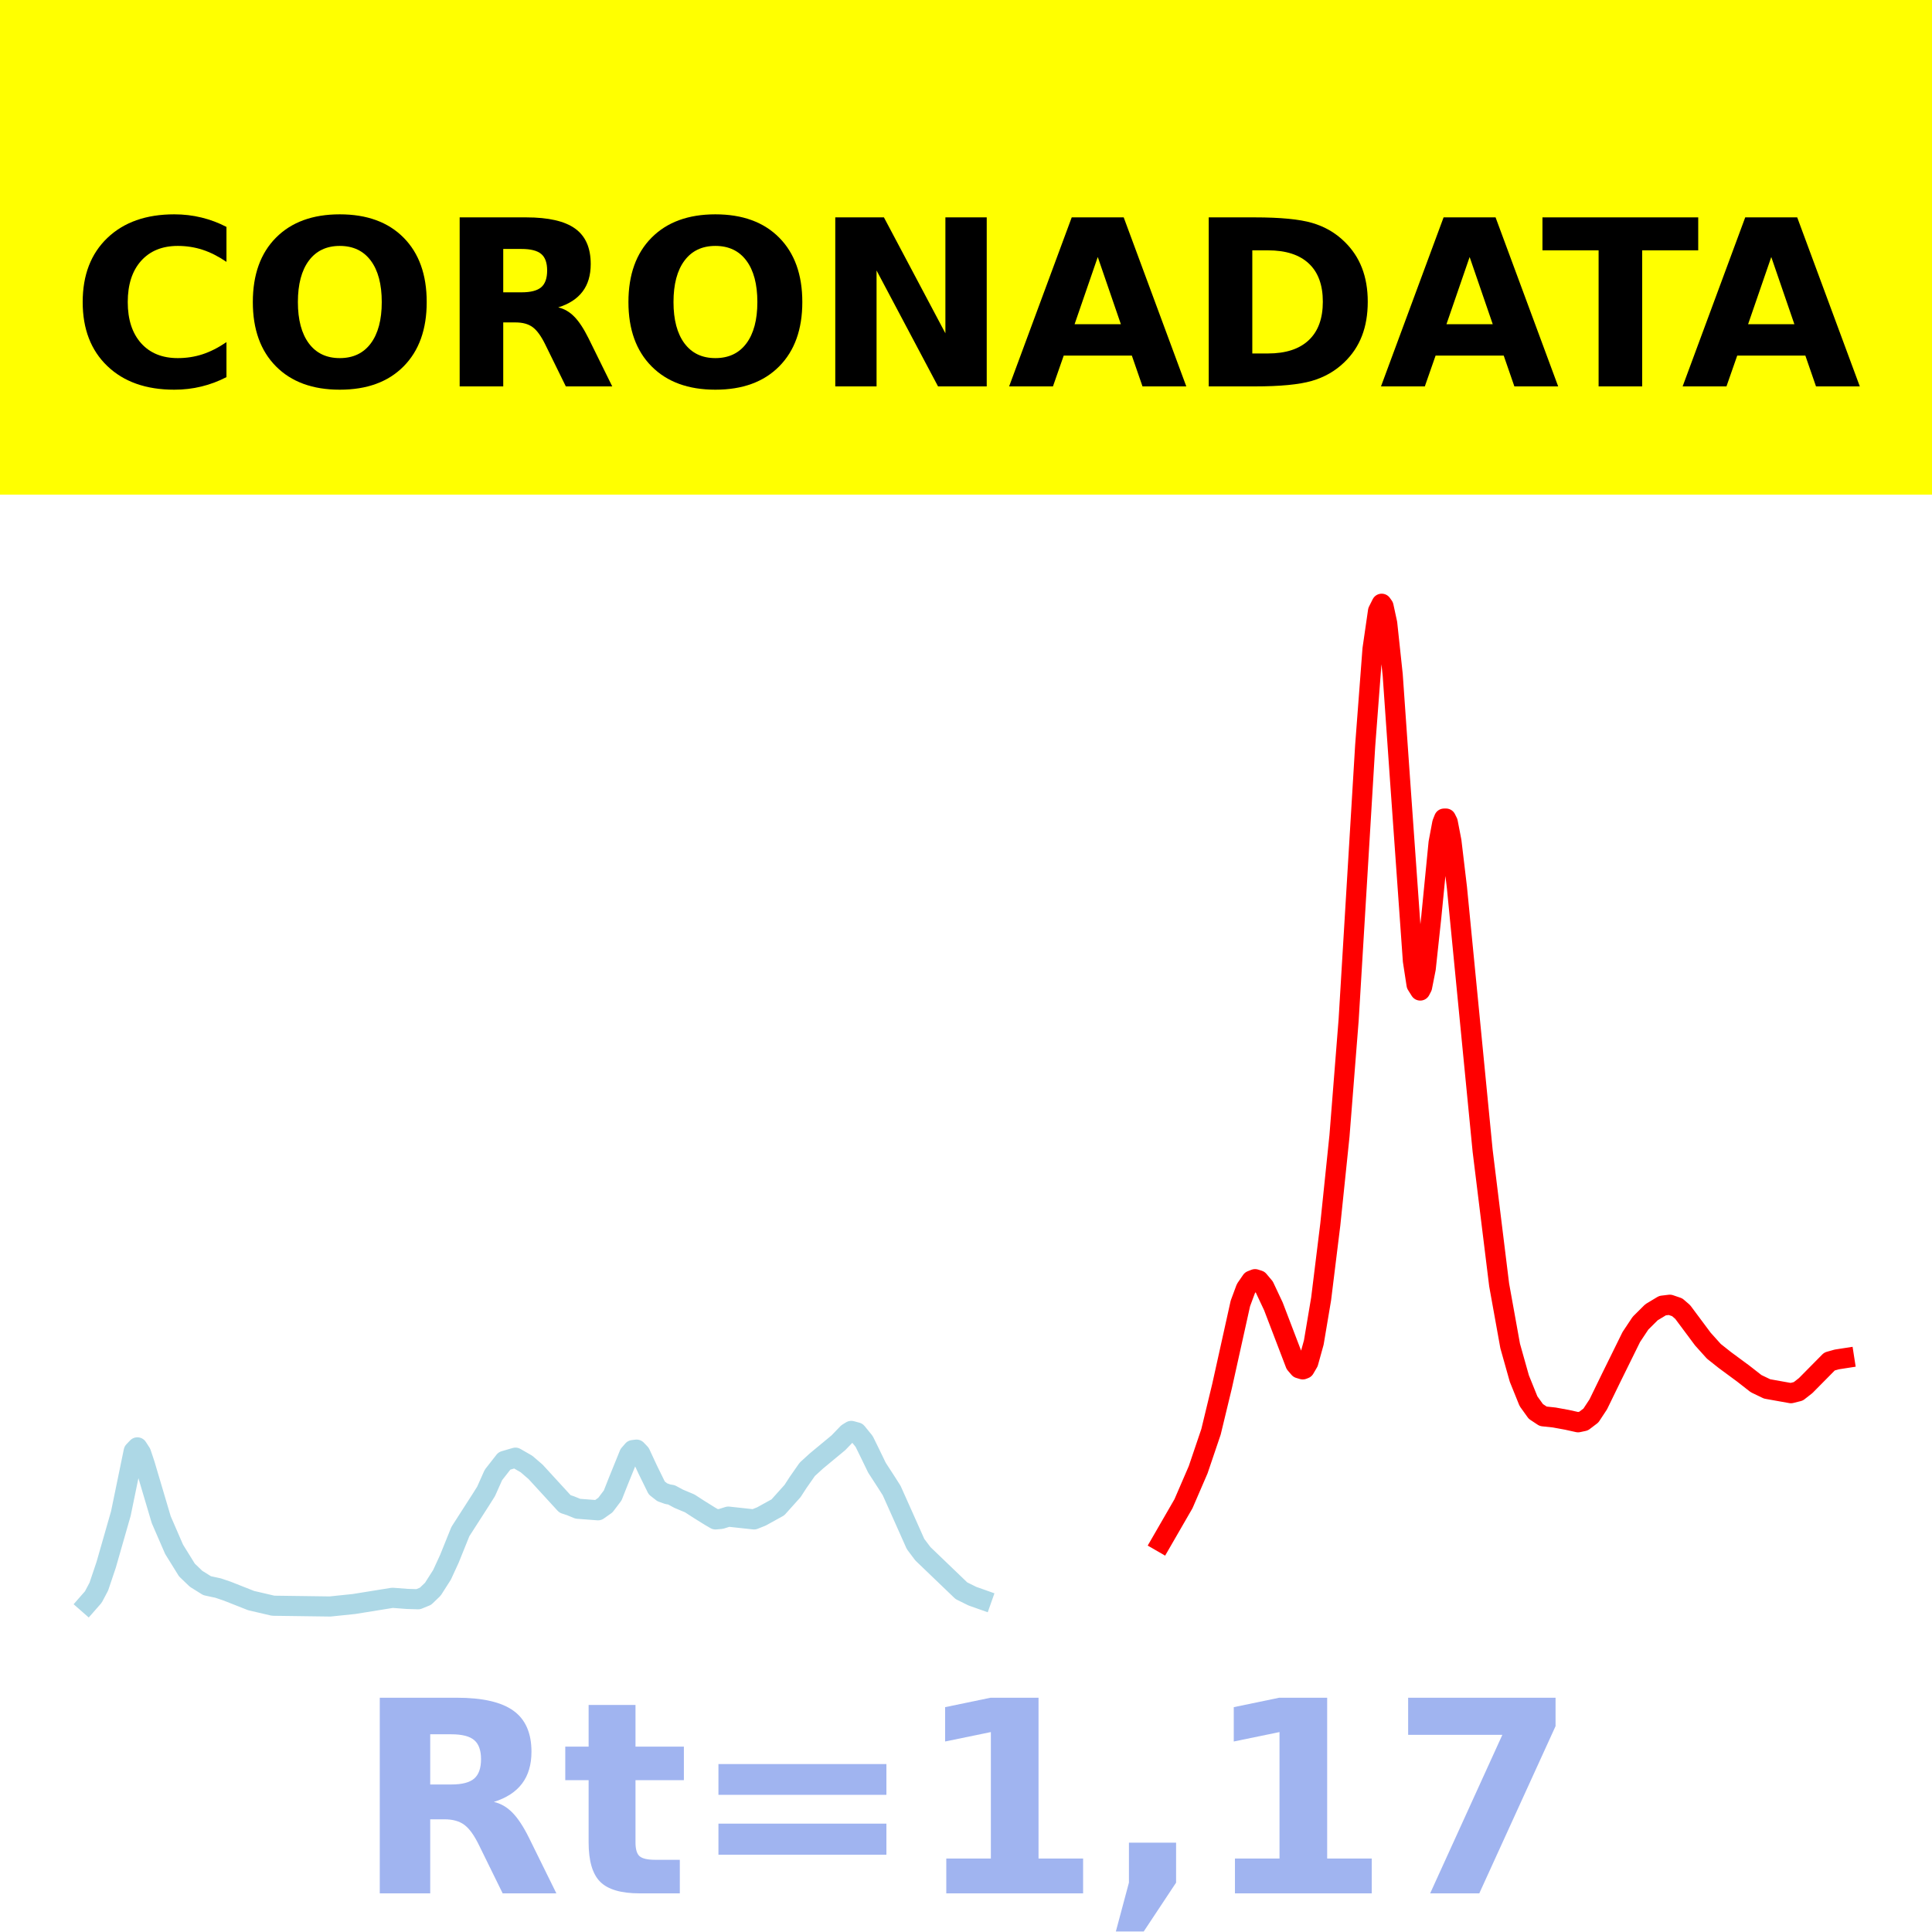
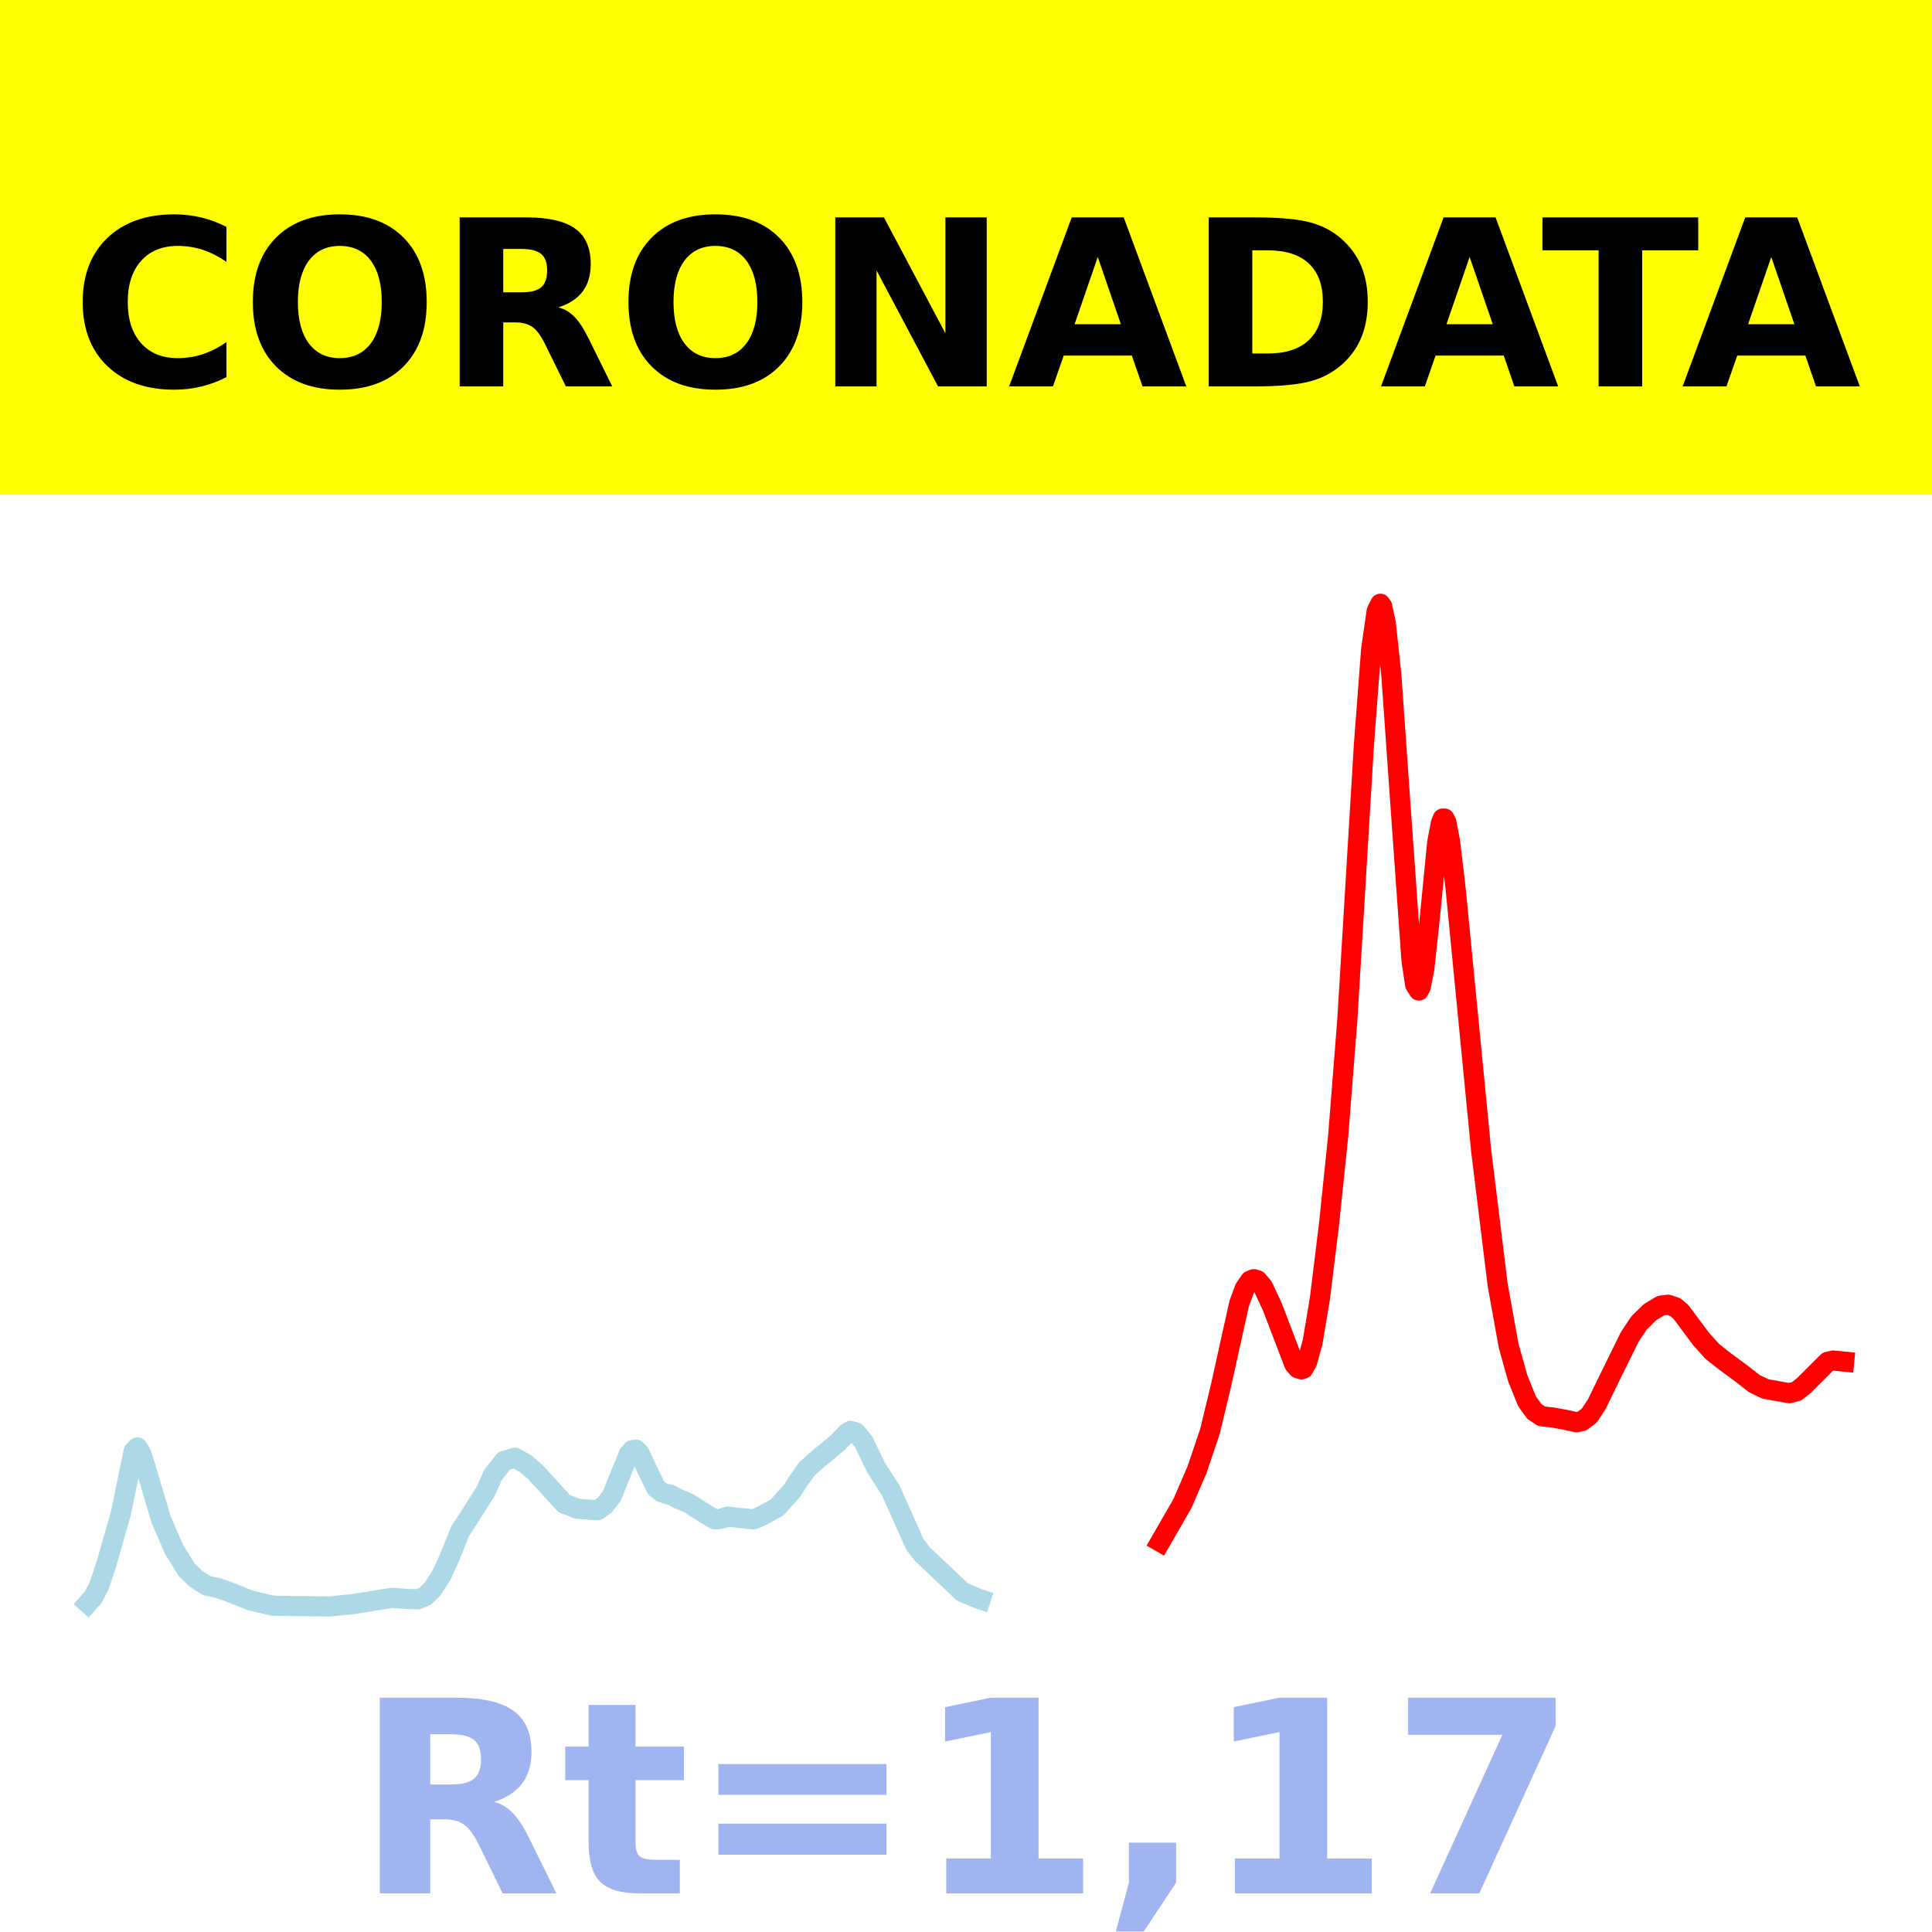
<svg xmlns="http://www.w3.org/2000/svg" xmlns:xlink="http://www.w3.org/1999/xlink" height="144pt" version="1.1" viewBox="0 0 144 144" width="144pt">
  <defs>
    <style type="text/css">*{stroke-linecap:butt;stroke-linejoin:round;}</style>
  </defs>
  <g id="figure_1">
    <g id="patch_1">
      <path d="M 0 144  L 144 144  L 144 0  L 0 0  z " style="fill:#ffffff;" />
    </g>
    <g id="axes_1">
      <g id="patch_2">
        <path d="M 0 144  L 144 144  L 144 0  L 0 0  z " style="fill:#ffffff;" />
      </g>
      <g id="line2d_1">
-         <path clip-path="url(#p7ec28cf266)" d="M 6.545 119.5  L 6.956 119.031  L 7.366 118.256  L 7.913 116.631  L 9.008 112.81  L 9.965 108.165  L 10.239 107.878  L 10.512 108.301  L 10.786 109.119  L 12.017 113.268  L 12.975 115.475  L 13.932 117.019  L 14.616 117.676  L 15.437 118.188  L 16.258 118.365  L 16.942 118.597  L 18.72 119.299  L 20.361 119.681  L 24.602 119.738  L 26.38 119.554  L 29.253 119.091  L 30.347 119.174  L 31.168 119.199  L 31.715 118.975  L 32.262 118.45  L 32.946 117.377  L 33.493 116.188  L 34.314 114.154  L 35.819 111.811  L 36.229 111.161  L 36.776 109.936  L 37.597 108.886  L 38.418 108.646  L 39.239 109.117  L 39.922 109.705  L 42.111 112.093  L 42.522 112.229  L 43.069 112.453  L 44.573 112.568  L 45.121 112.182  L 45.668 111.458  L 46.078 110.418  L 46.899 108.396  L 47.172 108.081  L 47.446 108.047  L 47.72 108.334  L 48.267 109.512  L 48.951 110.905  L 49.361 111.225  L 49.771 111.371  L 50.045 111.417  L 50.592 111.711  L 51.413 112.056  L 52.097 112.499  L 52.918 113.01  L 53.328 113.248  L 53.738 113.211  L 54.286 113.04  L 56.201 113.248  L 56.748 113.029  L 57.979 112.35  L 59.073 111.131  L 59.484 110.497  L 60.168 109.517  L 60.852 108.892  L 62.493 107.532  L 63.177 106.821  L 63.451 106.652  L 63.861 106.764  L 64.408 107.436  L 64.818 108.269  L 65.366 109.399  L 66.05 110.453  L 66.46 111.098  L 67.417 113.236  L 68.238 115.079  L 68.785 115.807  L 71.658 118.564  L 72.479 118.97  L 73.163 119.212  L 73.163 119.212  " style="fill:none;stroke:#add8e6;stroke-linecap:square;stroke-width:1.5;" />
+         <path clip-path="url(#p93801b3fb6)" d="M 6.545 119.5  L 6.955 119.031  L 7.365 118.256  L 7.912 116.631  L 9.005 112.81  L 9.962 108.165  L 10.235 107.878  L 10.508 108.301  L 10.782 109.119  L 12.011 113.268  L 12.968 115.475  L 13.924 117.019  L 14.608 117.676  L 15.428 118.188  L 16.247 118.365  L 16.931 118.597  L 18.707 119.299  L 20.347 119.681  L 24.583 119.738  L 26.359 119.554  L 29.229 119.091  L 30.322 119.174  L 31.142 119.199  L 31.689 118.975  L 32.235 118.45  L 32.919 117.377  L 33.465 116.188  L 34.285 114.154  L 35.788 111.811  L 36.198 111.161  L 36.745 109.936  L 37.565 108.886  L 38.385 108.646  L 39.204 109.117  L 39.888 109.705  L 42.074 112.093  L 42.484 112.229  L 43.031 112.453  L 44.534 112.568  L 45.08 112.182  L 45.627 111.458  L 46.037 110.418  L 46.857 108.396  L 47.13 108.081  L 47.403 108.047  L 47.677 108.334  L 48.223 109.512  L 48.906 110.905  L 49.316 111.225  L 49.726 111.371  L 50 111.417  L 50.546 111.711  L 51.366 112.056  L 52.049 112.499  L 52.869 113.01  L 53.279 113.248  L 53.689 113.211  L 54.236 113.04  L 56.149 113.248  L 56.695 113.029  L 57.925 112.35  L 59.018 111.131  L 59.428 110.497  L 60.112 109.517  L 60.795 108.892  L 62.435 107.532  L 63.118 106.821  L 63.391 106.652  L 63.801 106.764  L 64.348 107.436  L 64.758 108.269  L 65.304 109.399  L 65.987 110.453  L 66.397 111.098  L 67.354 113.236  L 68.174 115.079  L 68.72 115.807  L 71.727 118.649  L 72.82 119.12  L 73.093 119.212  L 73.093 119.212  " style="fill:none;stroke:#add8e6;stroke-linecap:square;stroke-width:1.5;" />
      </g>
      <g id="line2d_2">
-         <path clip-path="url(#p7ec28cf266)" d="M 86.568 114.924  L 88.21 112.079  L 89.304 109.546  L 90.262 106.718  L 91.082 103.322  L 92.45 97.153  L 92.861 96.045  L 93.271 95.449  L 93.545 95.342  L 93.818 95.428  L 94.229 95.917  L 94.913 97.371  L 96.554 101.663  L 96.828 101.984  L 97.101 102.065  L 97.238 102.012  L 97.512 101.542  L 97.922 100.064  L 98.469 96.814  L 99.153 91.265  L 99.837 84.664  L 100.521 76.002  L 101.752 55.589  L 102.299 48.382  L 102.71 45.545  L 102.983 45  L 103.12 45.194  L 103.394 46.46  L 103.804 50.294  L 104.351 58.113  L 105.309 71.612  L 105.582 73.391  L 105.856 73.828  L 105.993 73.565  L 106.266 72.188  L 106.677 68.374  L 107.224 62.812  L 107.497 61.356  L 107.634 61.013  L 107.771 61.011  L 107.908 61.286  L 108.181 62.703  L 108.592 66.157  L 110.507 85.77  L 111.738 95.768  L 112.559 100.32  L 113.243 102.75  L 113.926 104.44  L 114.474 105.202  L 115.021 105.564  L 115.842 105.651  L 116.799 105.826  L 117.62 106.008  L 118.03 105.92  L 118.577 105.505  L 119.125 104.674  L 120.082 102.708  L 121.587 99.654  L 122.271 98.625  L 123.091 97.809  L 123.912 97.314  L 124.459 97.248  L 125.007 97.435  L 125.417 97.788  L 126.922 99.808  L 127.742 100.72  L 128.563 101.371  L 129.931 102.38  L 130.889 103.128  L 131.709 103.522  L 133.488 103.84  L 134.035 103.703  L 134.582 103.276  L 136.36 101.477  L 136.907 101.324  L 137.455 101.239  L 137.455 101.239  " style="fill:none;stroke:#ff0000;stroke-linecap:square;stroke-width:1.5;" />
+         <path clip-path="url(#p93801b3fb6)" d="M 86.485 114.924  L 88.125 112.079  L 89.218 109.546  L 90.174 106.718  L 90.994 103.322  L 92.361 97.153  L 92.771 96.045  L 93.18 95.449  L 93.454 95.342  L 93.727 95.428  L 94.137 95.917  L 94.82 97.371  L 96.46 101.663  L 96.733 101.984  L 97.007 102.065  L 97.143 102.012  L 97.417 101.542  L 97.827 100.064  L 98.373 96.814  L 99.056 91.265  L 99.74 84.664  L 100.423 76.002  L 101.653 55.589  L 102.199 48.382  L 102.609 45.545  L 102.883 45  L 103.019 45.194  L 103.292 46.46  L 103.702 50.294  L 104.249 58.113  L 105.206 71.612  L 105.479 73.391  L 105.752 73.828  L 105.889 73.565  L 106.162 72.188  L 106.572 68.374  L 107.119 62.812  L 107.392 61.356  L 107.529 61.013  L 107.665 61.011  L 107.802 61.286  L 108.075 62.703  L 108.485 66.157  L 110.398 85.77  L 111.628 95.768  L 112.448 100.32  L 113.131 102.75  L 113.814 104.44  L 114.361 105.202  L 114.908 105.564  L 115.727 105.651  L 116.684 105.826  L 117.504 106.008  L 117.914 105.92  L 118.46 105.505  L 119.007 104.674  L 119.964 102.708  L 121.467 99.654  L 122.15 98.625  L 122.97 97.809  L 123.79 97.314  L 124.336 97.248  L 124.883 97.435  L 125.293 97.788  L 126.796 99.808  L 127.616 100.72  L 128.436 101.371  L 129.802 102.38  L 130.759 103.128  L 131.579 103.522  L 133.355 103.84  L 133.902 103.703  L 134.448 103.275  L 136.225 101.501  L 136.635 101.406  L 137.455 101.486  L 137.455 101.486  " style="fill:none;stroke:#ff0000;stroke-linecap:square;stroke-width:1.5;" />
      </g>
      <g id="patch_3">
        <path d="M 0 144  L 0 0  " style="fill:none;stroke:#ffffff;stroke-linecap:square;stroke-linejoin:miter;stroke-width:0.8;" />
      </g>
      <g id="patch_4">
        <path d="M 144 144  L 144 0  " style="fill:none;stroke:#ffffff;stroke-linecap:square;stroke-linejoin:miter;stroke-width:0.8;" />
      </g>
      <g id="patch_5">
        <path d="M 0 144  L 144 144  " style="fill:none;stroke:#ffffff;stroke-linecap:square;stroke-linejoin:miter;stroke-width:0.8;" />
      </g>
      <g id="patch_6">
        <path d="M 0 0  L 144 0  " style="fill:none;stroke:#ffffff;stroke-linecap:square;stroke-linejoin:miter;stroke-width:0.8;" />
      </g>
    </g>
    <g id="text_1">
      <g id="patch_7">
        <path d="M -64.848 36.368  L 208.848 36.368  L 208.848 -7.654  L -64.848 -7.654  z " style="fill:#ffff00;stroke:#ffff00;stroke-linejoin:miter;" />
      </g>
      <g transform="translate(72 9.45018)scale(0.1728 -0.1728)" />
      <g transform="translate(-60.87375 28.8)scale(0.1728 -0.1728)">
        <defs>
          <path id="DejaVuSans-Bold-32" />
          <path d="M 67 4  Q 61.812 1.312 56.203 -0.047  Q 50.594 -1.422 44.484 -1.422  Q 26.266 -1.422 15.625 8.766  Q 4.984 18.953 4.984 36.375  Q 4.984 53.859 15.625 64.031  Q 26.266 74.219 44.484 74.219  Q 50.594 74.219 56.203 72.844  Q 61.812 71.484 67 68.797  L 67 53.719  Q 61.766 57.281 56.688 58.938  Q 51.609 60.594 46 60.594  Q 35.938 60.594 30.172 54.141  Q 24.422 47.703 24.422 36.375  Q 24.422 25.094 30.172 18.641  Q 35.938 12.203 46 12.203  Q 51.609 12.203 56.688 13.859  Q 61.766 15.531 67 19.094  z " id="DejaVuSans-Bold-67" />
          <path d="M 42.484 60.594  Q 33.891 60.594 29.156 54.25  Q 24.422 47.906 24.422 36.375  Q 24.422 24.906 29.156 18.547  Q 33.891 12.203 42.484 12.203  Q 51.125 12.203 55.859 18.547  Q 60.594 24.906 60.594 36.375  Q 60.594 47.906 55.859 54.25  Q 51.125 60.594 42.484 60.594  z M 42.484 74.219  Q 60.062 74.219 70.016 64.156  Q 79.984 54.109 79.984 36.375  Q 79.984 18.703 70.016 8.641  Q 60.062 -1.422 42.484 -1.422  Q 24.953 -1.422 14.969 8.641  Q 4.984 18.703 4.984 36.375  Q 4.984 54.109 14.969 64.156  Q 24.953 74.219 42.484 74.219  z " id="DejaVuSans-Bold-79" />
          <path d="M 35.891 40.578  Q 41.797 40.578 44.359 42.766  Q 46.922 44.969 46.922 50  Q 46.922 54.984 44.359 57.125  Q 41.797 59.281 35.891 59.281  L 27.984 59.281  L 27.984 40.578  z M 27.984 27.594  L 27.984 0  L 9.188 0  L 9.188 72.906  L 37.891 72.906  Q 52.297 72.906 59 68.062  Q 65.719 63.234 65.719 52.781  Q 65.719 45.562 62.219 40.922  Q 58.734 36.281 51.703 34.078  Q 55.562 33.203 58.609 30.094  Q 61.672 27 64.797 20.703  L 75 0  L 54.984 0  L 46.094 18.109  Q 43.406 23.578 40.641 25.578  Q 37.891 27.594 33.297 27.594  z " id="DejaVuSans-Bold-82" />
          <path d="M 9.188 72.906  L 30.172 72.906  L 56.688 22.906  L 56.688 72.906  L 74.516 72.906  L 74.516 0  L 53.516 0  L 27 50  L 27 0  L 9.188 0  z " id="DejaVuSans-Bold-78" />
          <path d="M 53.422 13.281  L 24.031 13.281  L 19.391 0  L 0.484 0  L 27.484 72.906  L 49.906 72.906  L 76.906 0  L 58.016 0  z M 28.719 26.812  L 48.688 26.812  L 38.719 55.812  z " id="DejaVuSans-Bold-65" />
          <path d="M 27.984 58.688  L 27.984 14.203  L 34.719 14.203  Q 46.234 14.203 52.312 19.922  Q 58.406 25.641 58.406 36.531  Q 58.406 47.359 52.344 53.016  Q 46.297 58.688 34.719 58.688  z M 9.188 72.906  L 29 72.906  Q 45.609 72.906 53.734 70.531  Q 61.859 68.172 67.672 62.5  Q 72.797 57.562 75.281 51.109  Q 77.781 44.672 77.781 36.531  Q 77.781 28.266 75.281 21.797  Q 72.797 15.328 67.672 10.406  Q 61.812 4.734 53.609 2.359  Q 45.406 0 29 0  L 9.188 0  z " id="DejaVuSans-Bold-68" />
          <path d="M 0.484 72.906  L 67.672 72.906  L 67.672 58.688  L 43.5 58.688  L 43.5 0  L 24.703 0  L 24.703 58.688  L 0.484 58.688  z " id="DejaVuSans-Bold-84" />
        </defs>
        <use xlink:href="#DejaVuSans-Bold-32" />
        <use x="34.814" xlink:href="#DejaVuSans-Bold-32" />
        <use x="69.629" xlink:href="#DejaVuSans-Bold-32" />
        <use x="104.443" xlink:href="#DejaVuSans-Bold-32" />
        <use x="139.258" xlink:href="#DejaVuSans-Bold-32" />
        <use x="174.072" xlink:href="#DejaVuSans-Bold-32" />
        <use x="208.887" xlink:href="#DejaVuSans-Bold-32" />
        <use x="243.701" xlink:href="#DejaVuSans-Bold-32" />
        <use x="278.516" xlink:href="#DejaVuSans-Bold-32" />
        <use x="313.33" xlink:href="#DejaVuSans-Bold-32" />
        <use x="348.145" xlink:href="#DejaVuSans-Bold-32" />
        <use x="382.959" xlink:href="#DejaVuSans-Bold-67" />
        <use x="456.348" xlink:href="#DejaVuSans-Bold-79" />
        <use x="541.357" xlink:href="#DejaVuSans-Bold-82" />
        <use x="618.359" xlink:href="#DejaVuSans-Bold-79" />
        <use x="703.369" xlink:href="#DejaVuSans-Bold-78" />
        <use x="787.061" xlink:href="#DejaVuSans-Bold-65" />
        <use x="864.453" xlink:href="#DejaVuSans-Bold-68" />
        <use x="947.461" xlink:href="#DejaVuSans-Bold-65" />
        <use x="1017.104" xlink:href="#DejaVuSans-Bold-84" />
        <use x="1077.566" xlink:href="#DejaVuSans-Bold-65" />
        <use x="1154.959" xlink:href="#DejaVuSans-Bold-32" />
        <use x="1189.773" xlink:href="#DejaVuSans-Bold-32" />
        <use x="1224.588" xlink:href="#DejaVuSans-Bold-32" />
        <use x="1259.402" xlink:href="#DejaVuSans-Bold-32" />
        <use x="1294.217" xlink:href="#DejaVuSans-Bold-32" />
        <use x="1329.031" xlink:href="#DejaVuSans-Bold-32" />
        <use x="1363.846" xlink:href="#DejaVuSans-Bold-32" />
        <use x="1398.66" xlink:href="#DejaVuSans-Bold-32" />
        <use x="1433.475" xlink:href="#DejaVuSans-Bold-32" />
        <use x="1468.289" xlink:href="#DejaVuSans-Bold-32" />
        <use x="1503.104" xlink:href="#DejaVuSans-Bold-32" />
      </g>
    </g>
    <g id="text_2">
      <g style="fill:#4169e1;opacity:0.5;" transform="translate(26.46875 141.12)scale(0.2 -0.2)">
        <defs>
          <path d="M 27.484 70.219  L 27.484 54.688  L 45.516 54.688  L 45.516 42.188  L 27.484 42.188  L 27.484 19  Q 27.484 15.188 29 13.844  Q 30.516 12.5 35.016 12.5  L 44 12.5  L 44 0  L 29 0  Q 18.656 0 14.328 4.312  Q 10.016 8.641 10.016 19  L 10.016 42.188  L 1.312 42.188  L 1.312 54.688  L 10.016 54.688  L 10.016 70.219  z " id="DejaVuSans-Bold-116" />
          <path d="M 10.594 48.188  L 73.188 48.188  L 73.188 36.719  L 10.594 36.719  z M 10.594 25.984  L 73.188 25.984  L 73.188 14.406  L 10.594 14.406  z " id="DejaVuSans-Bold-61" />
          <path d="M 11.719 12.984  L 28.328 12.984  L 28.328 60.109  L 11.281 56.594  L 11.281 69.391  L 28.219 72.906  L 46.094 72.906  L 46.094 12.984  L 62.703 12.984  L 62.703 0  L 11.719 0  z " id="DejaVuSans-Bold-49" />
          <path d="M 10.203 18.891  L 27.781 18.891  L 27.781 4  L 15.719 -14.203  L 5.328 -14.203  L 10.203 4  z " id="DejaVuSans-Bold-44" />
          <path d="M 6.688 72.906  L 61.625 72.906  L 61.625 62.312  L 33.203 0  L 14.891 0  L 41.797 59.078  L 6.688 59.078  z " id="DejaVuSans-Bold-55" />
        </defs>
        <use xlink:href="#DejaVuSans-Bold-82" />
        <use x="77.002" xlink:href="#DejaVuSans-Bold-116" />
        <use x="124.805" xlink:href="#DejaVuSans-Bold-61" />
        <use x="208.594" xlink:href="#DejaVuSans-Bold-49" />
        <use x="278.174" xlink:href="#DejaVuSans-Bold-44" />
        <use x="316.162" xlink:href="#DejaVuSans-Bold-49" />
        <use x="385.742" xlink:href="#DejaVuSans-Bold-55" />
      </g>
    </g>
  </g>
  <defs>
-     <clipPath id="p7ec28cf266">
+     <clipPath id="p93801b3fb6">
      <rect height="144" width="144" x="0" y="0" />
    </clipPath>
  </defs>
</svg>
